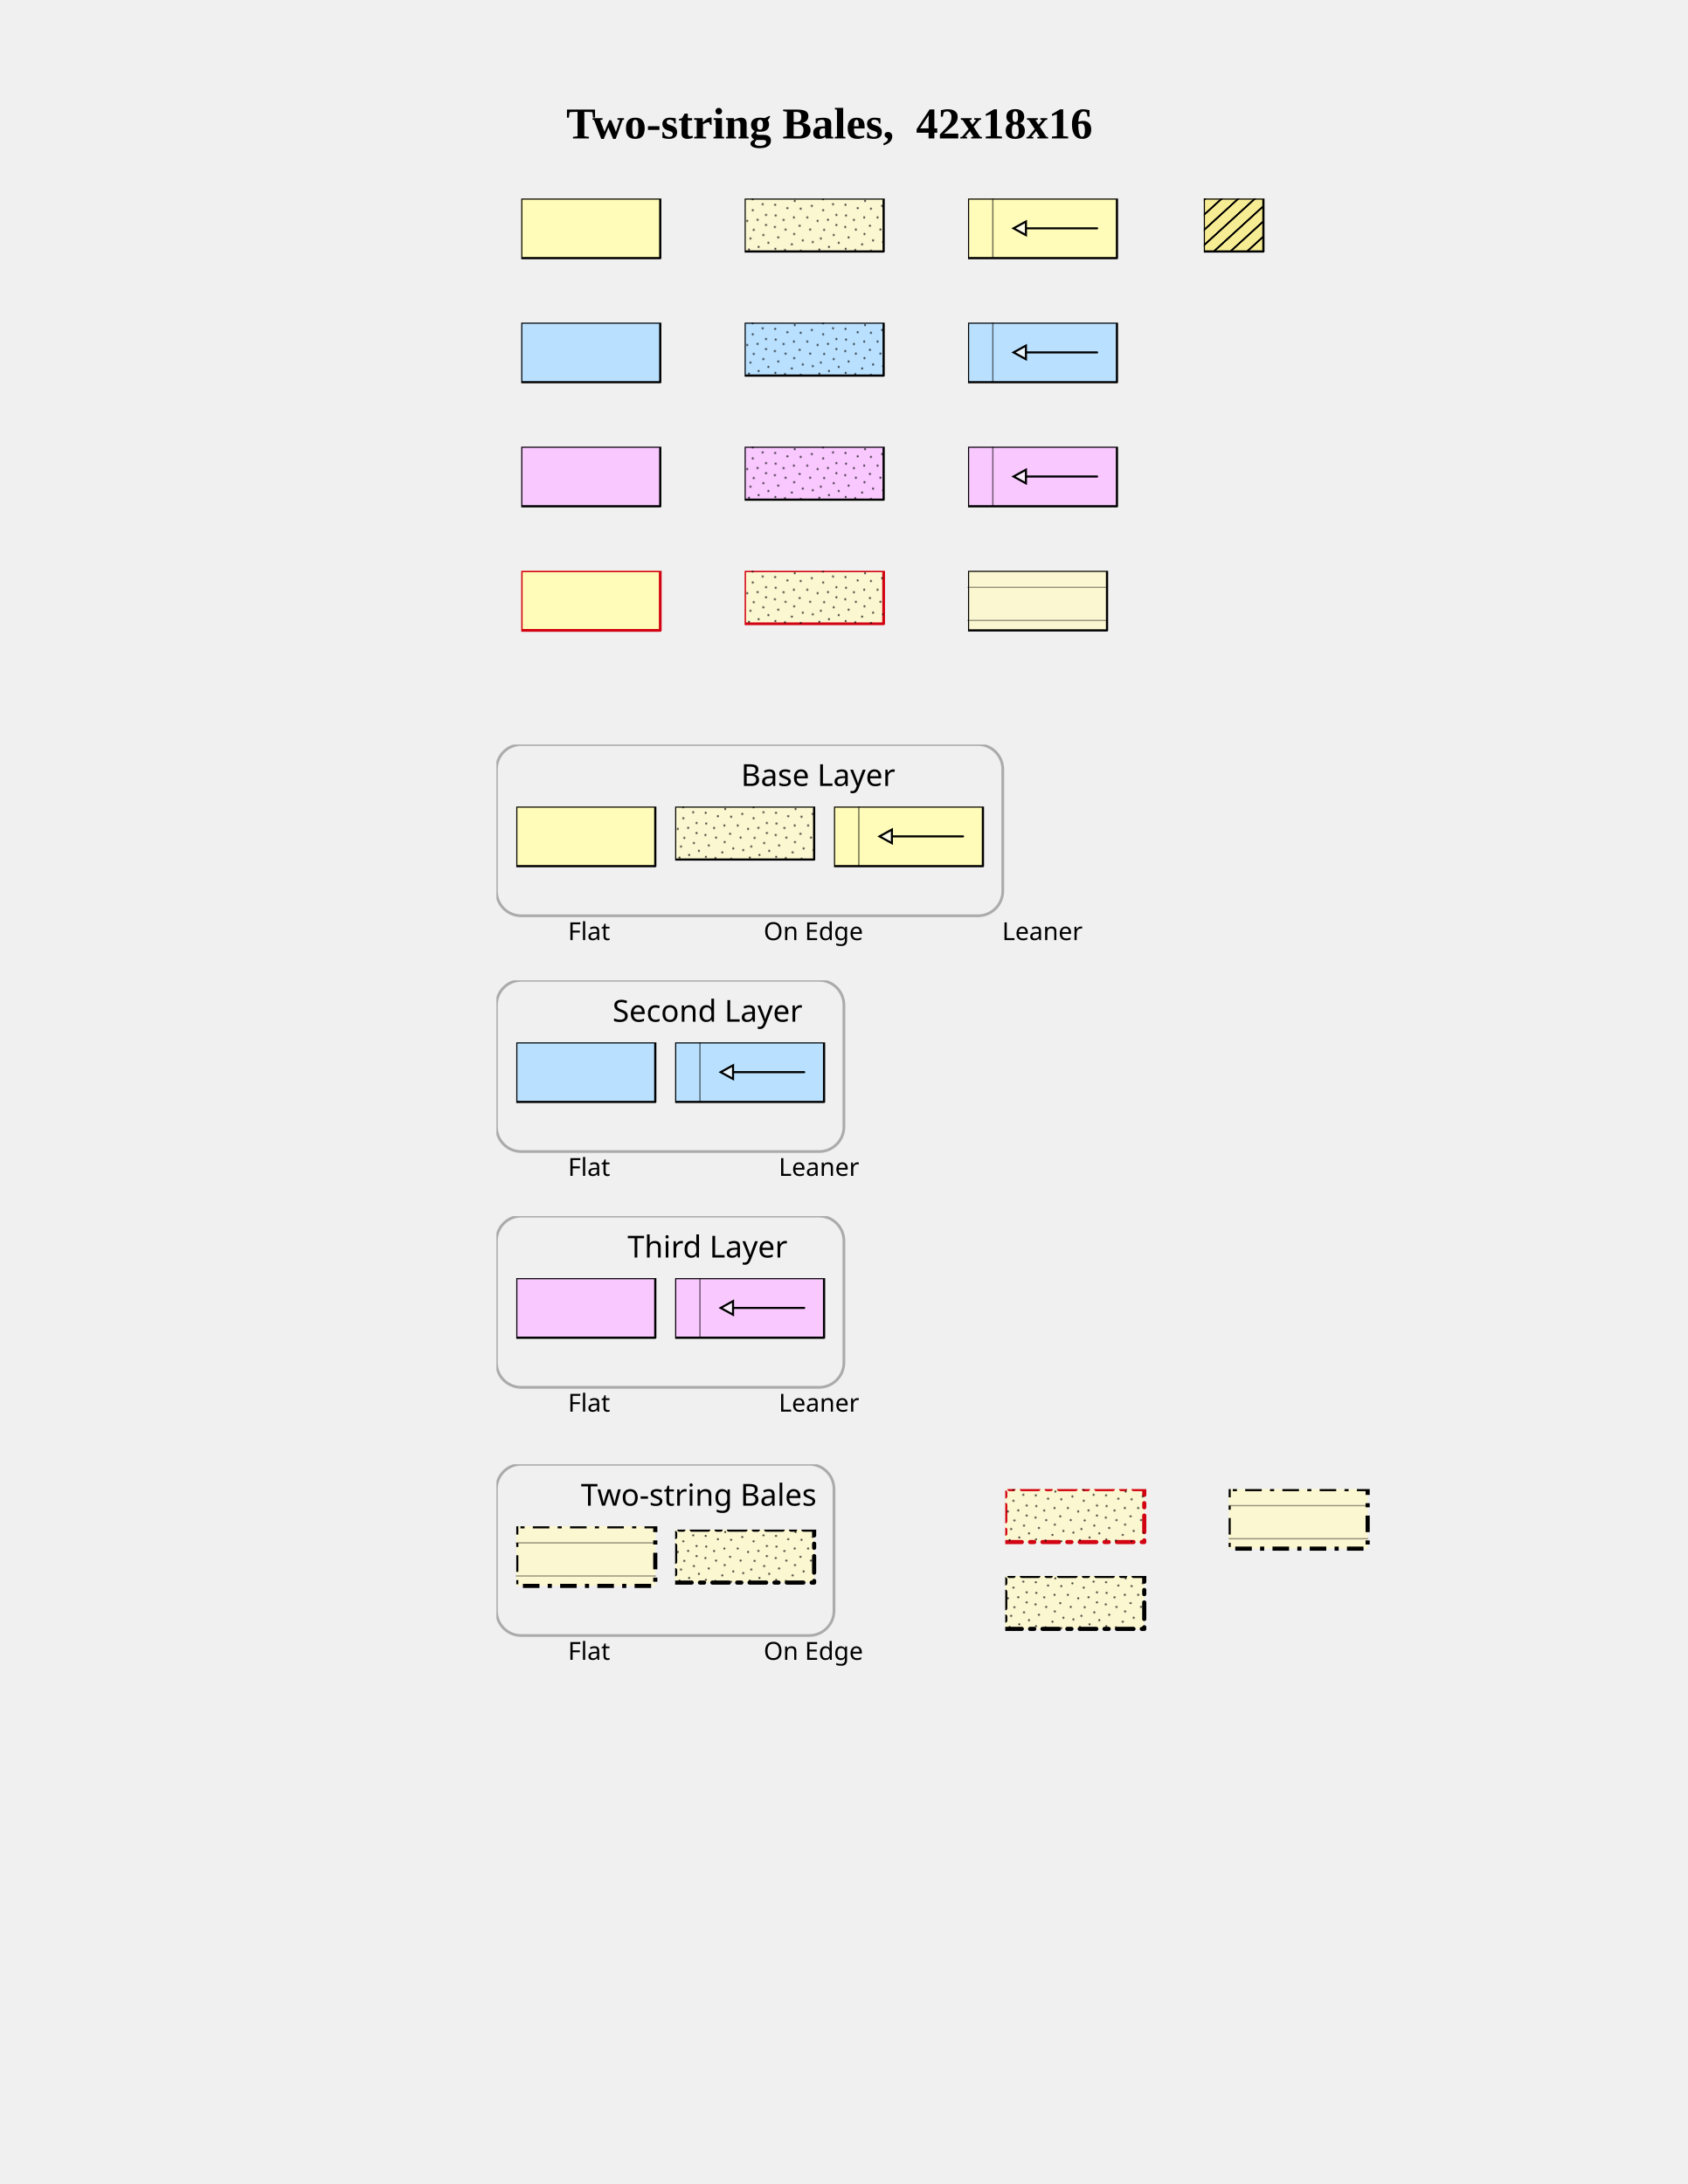
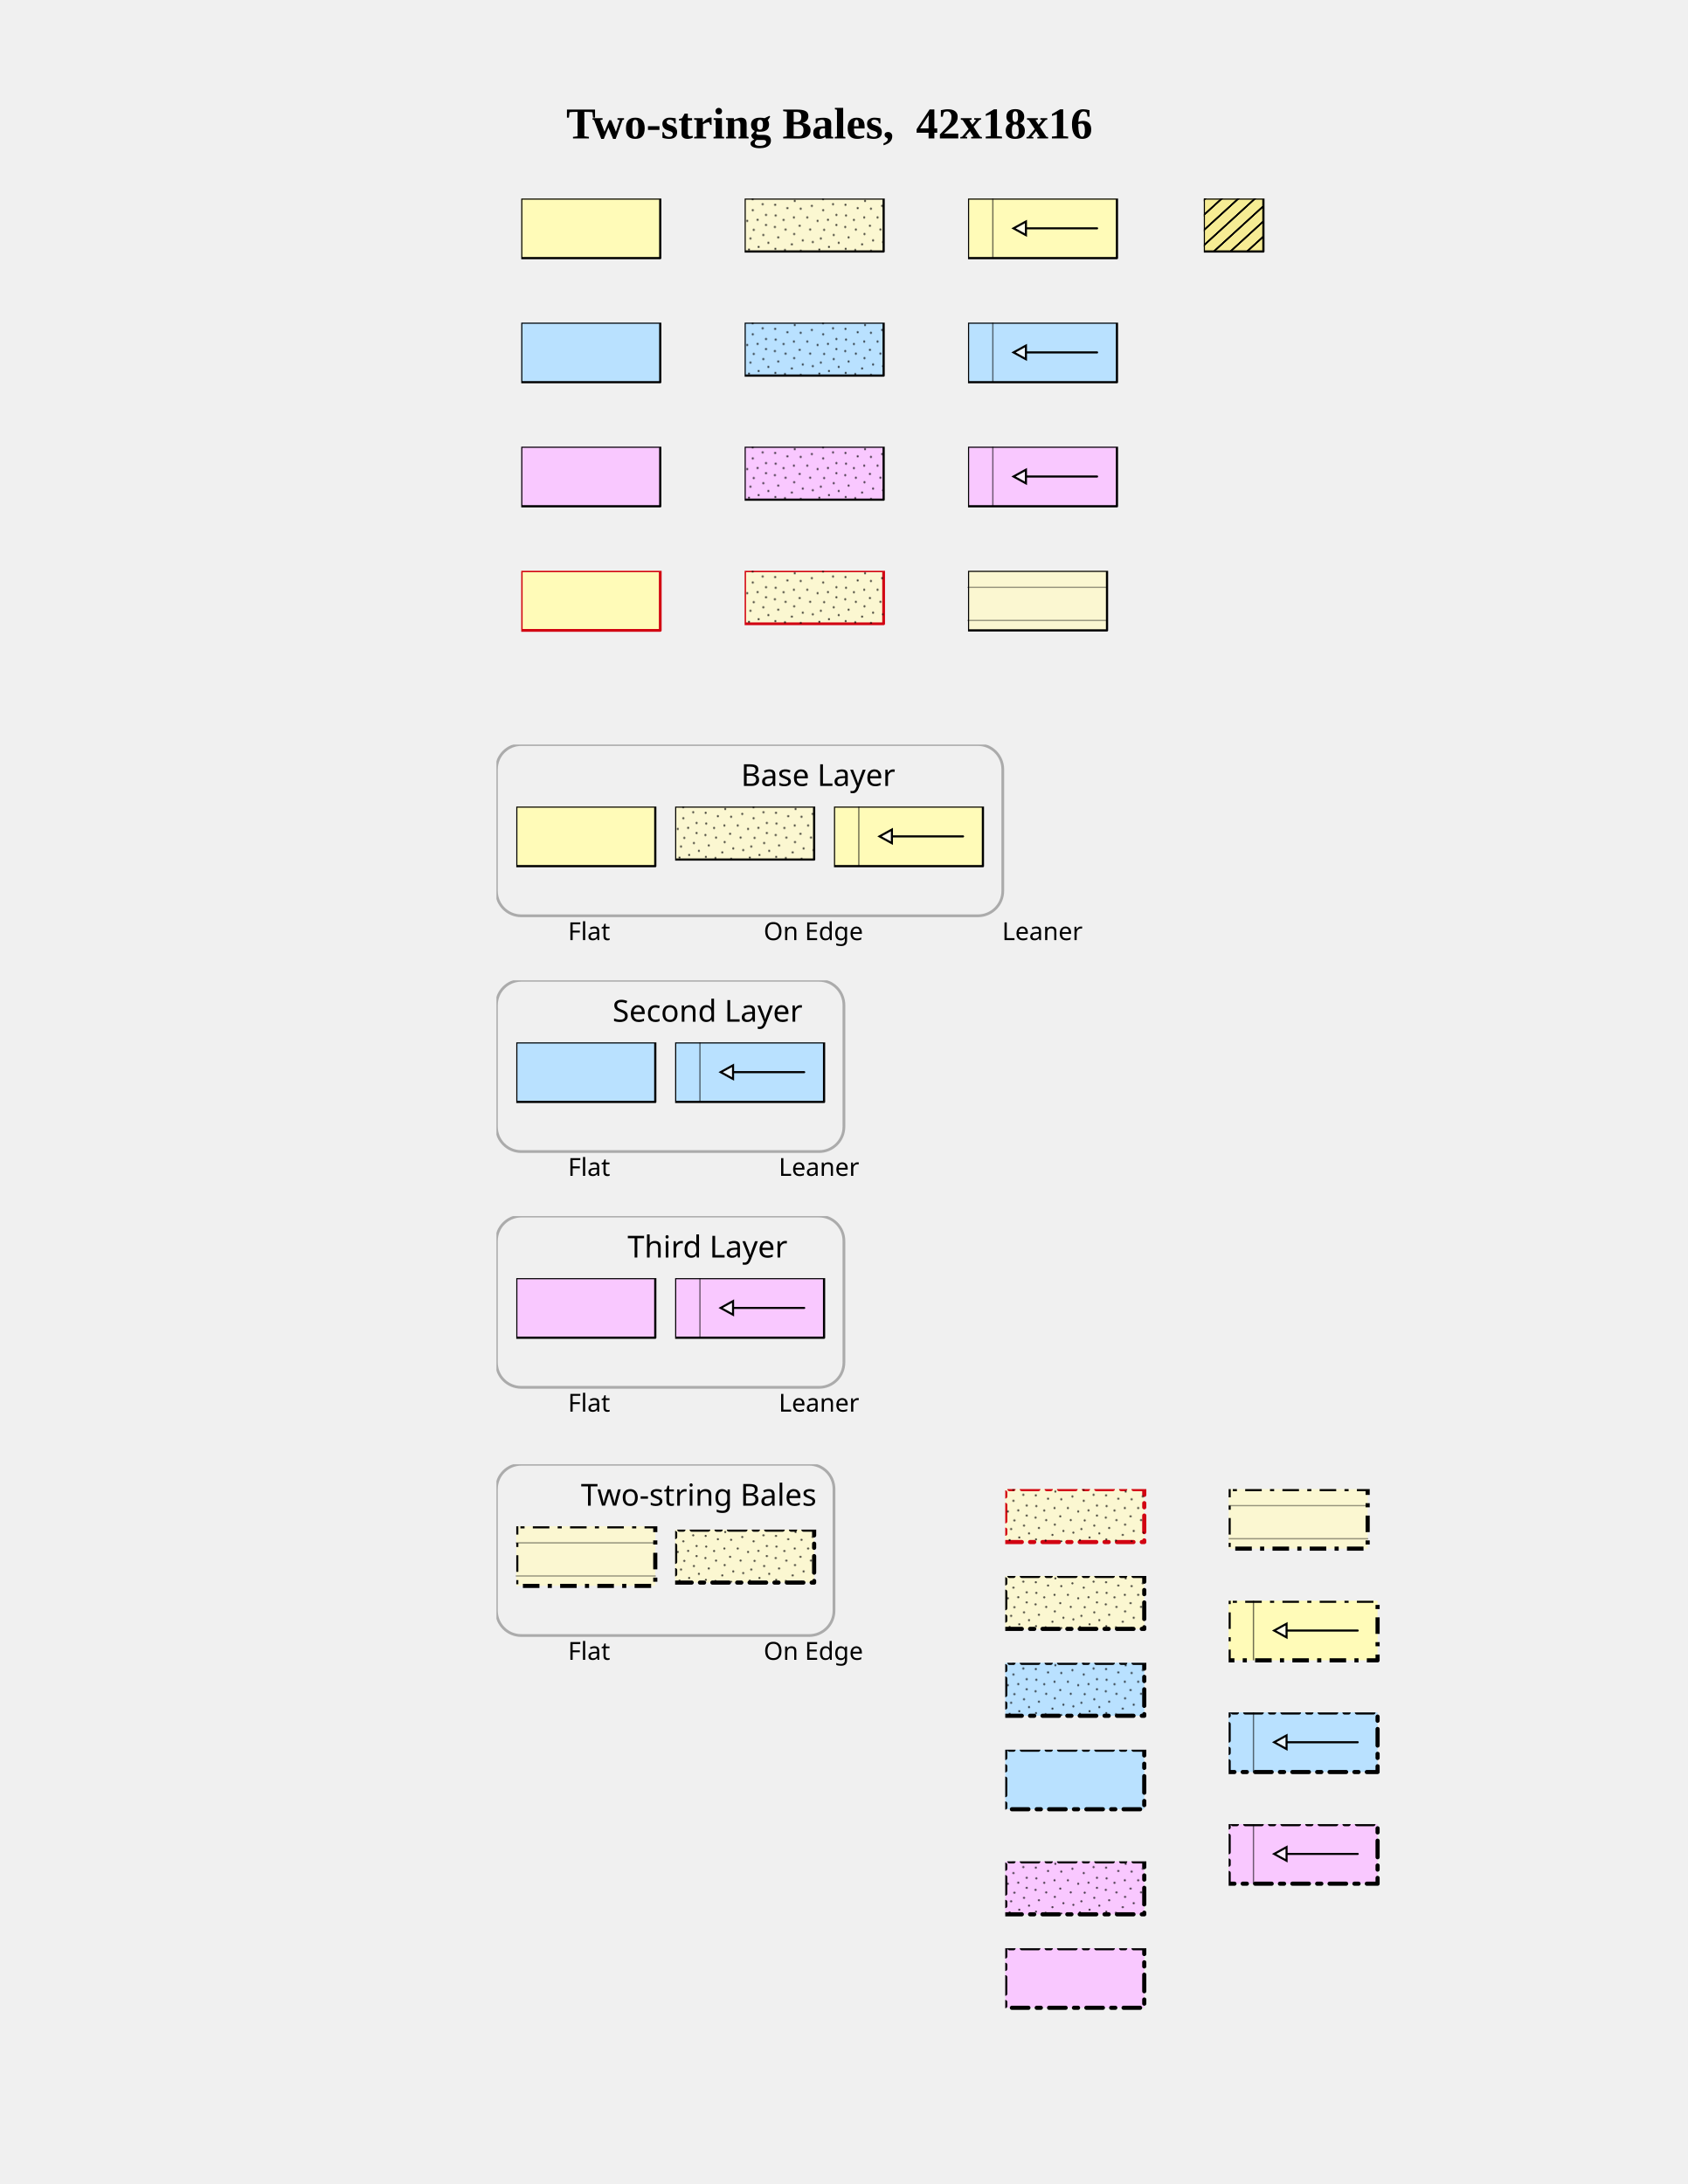
<svg xmlns="http://www.w3.org/2000/svg" xmlns:ns2="http://dairiki.org/barnhunt/inkscape-extensions" xmlns:xlink="http://www.w3.org/1999/xlink" width="8.5in" height="11in" viewBox="0 0 816 1056" version="1.1" id="svg219">
  <defs>
    <pattern xlink:href="#Strips1_5" id="bh-end-bale-stipple" patternTransform="matrix(0.6094059,0.6668921,-22.16151,20.25119,0,0)" />
    <pattern id="Strips1_5" patternTransform="translate(0,0) scale(10,10)" height="1" width="6" patternUnits="userSpaceOnUse">
      <rect height="2" width="1" y="-0.5" x="0" style="fill:black;stroke:none" />
    </pattern>
    <pattern xlink:href="#Polkadots-med" id="bh-edge-bale-stipple" patternTransform="scale(3.4)" />
    <pattern id="Polkadots-med" patternTransform="translate(0,0) scale(10,10)" height="10" width="10" patternUnits="userSpaceOnUse">
      <circle r="0.15" cy="0.810" cx="2.567" style="fill:black;stroke:none" />
      <circle r="0.15" cy="2.33" cx="3.048" style="fill:black;stroke:none" />
      <circle r="0.15" cy="2.415" cx="4.418" style="fill:black;stroke:none" />
      <circle r="0.15" cy="3.029" cx="1.844" style="fill:black;stroke:none" />
      <circle r="0.15" cy="1.363" cx="6.08" style="fill:black;stroke:none" />
      <circle r="0.15" cy="4.413" cx="5.819" style="fill:black;stroke:none" />
      <circle r="0.15" cy="4.048" cx="4.305" style="fill:black;stroke:none" />
      <circle r="0.15" cy="3.045" cx="5.541" style="fill:black;stroke:none" />
      <circle r="0.15" cy="5.527" cx="4.785" style="fill:black;stroke:none" />
      <circle r="0.15" cy="5.184" cx="2.667" style="fill:black;stroke:none" />
      <circle r="0.15" cy="1.448" cx="7.965" style="fill:black;stroke:none" />
      <circle r="0.15" cy="5.049" cx="7.047" style="fill:black;stroke:none" />
      <circle r="0.15" cy="0.895" cx="4.340" style="fill:black;stroke:none" />
      <circle r="0.15" cy="0.340" cx="7.125" style="fill:black;stroke:none" />
      <circle r="0.15" cy="1.049" cx="9.553" style="fill:black;stroke:none" />
      <circle r="0.15" cy="2.689" cx="7.006" style="fill:black;stroke:none" />
      <circle r="0.15" cy="2.689" cx="8.909" style="fill:black;stroke:none" />
      <circle r="0.15" cy="4.407" cx="9.315" style="fill:black;stroke:none" />
      <circle r="0.15" cy="3.870" cx="7.820" style="fill:black;stroke:none" />
      <circle r="0.15" cy="5.948" cx="8.270" style="fill:black;stroke:none" />
      <circle r="0.15" cy="7.428" cx="7.973" style="fill:black;stroke:none" />
      <circle r="0.15" cy="8.072" cx="9.342" style="fill:black;stroke:none" />
      <circle r="0.15" cy="9.315" cx="8.206" style="fill:black;stroke:none" />
      <circle r="0.15" cy="9.475" cx="9.682" style="fill:black;stroke:none" />
      <circle r="0.15" cy="6.186" cx="9.688" style="fill:black;stroke:none" />
      <circle r="0.15" cy="6.296" cx="3.379" style="fill:black;stroke:none" />
      <circle r="0.15" cy="8.204" cx="2.871" style="fill:black;stroke:none" />
      <circle r="0.15" cy="8.719" cx="4.59" style="fill:black;stroke:none" />
      <circle r="0.15" cy="9.671" cx="3.181" style="fill:black;stroke:none" />
      <circle r="0.15" cy="7.315" cx="5.734" style="fill:black;stroke:none" />
      <circle r="0.15" cy="6.513" cx="6.707" style="fill:black;stroke:none" />
      <circle r="0.15" cy="9.670" cx="5.730" style="fill:black;stroke:none" />
      <circle r="0.15" cy="8.373" cx="6.535" style="fill:black;stroke:none" />
      <circle r="0.15" cy="7.154" cx="4.37" style="fill:black;stroke:none" />
      <circle r="0.15" cy="7.25" cx="0.622" style="fill:black;stroke:none" />
      <circle r="0.15" cy="5.679" cx="0.831" style="fill:black;stroke:none" />
      <circle r="0.15" cy="8.519" cx="1.257" style="fill:black;stroke:none" />
      <circle r="0.15" cy="6.877" cx="1.989" style="fill:black;stroke:none" />
      <circle r="0.15" cy="3.181" cx="0.374" style="fill:black;stroke:none" />
      <circle r="0.15" cy="1.664" cx="1.166" style="fill:black;stroke:none" />
      <circle r="0.15" cy="0.093" cx="1.151" style="fill:black;stroke:none" />
      <circle r="0.15" cy="10.093" cx="1.151" style="fill:black;stroke:none" />
      <circle r="0.15" cy="4.451" cx="1.302" style="fill:black;stroke:none" />
      <circle r="0.15" cy="3.763" cx="3.047" style="fill:black;stroke:none" />
    </pattern>
    <symbol id="bale-1-42x18x16" ns2:count-as="bale-42x18x16">
      <rect height="28.8" width="67.2" style="opacity:1;fill:#fffbb8;fill-opacity:1;stroke:#000000;stroke-width:1.067;stroke-linecap:round;stroke-linejoin:round;stroke-miterlimit:4" x="0" y="0" />
    </symbol>
    <symbol id="bale-1-edge-42x18x16" ns2:count-as="bale-42x18x16">
      <rect height="25.6" width="67.2" style="opacity:1;fill:#fbf7d1;fill-opacity:1;stroke:#000000;stroke-width:1.067;stroke-linecap:round;stroke-linejoin:round;stroke-miterlimit:4;stroke-dasharray:none;stroke-dashoffset:0;stroke-opacity:1" x="0" y="0" />
      <rect style="fill:url(#bh-edge-bale-stipple);fill-opacity:0.7;stroke:none" width="67.2" height="25.6" x="0" y="0" />
    </symbol>
    <symbol id="bale-1-leaner-42x18x16" ns2:count-as="bale-42x18x16">
      <rect style="fill:#fffbb8;fill-opacity:1;stroke:#000000;stroke-width:1.067;stroke-linecap:butt;stroke-linejoin:round;stroke-miterlimit:4;stroke-opacity:1" width="72" height="28.8" x="0" y="0" />
      <path style="fill:none;stroke:#000000;stroke-width:0.64;stroke-linecap:butt;stroke-miterlimit:4;stroke-opacity:0.553" d="M 12,0 V 28.8" />
      <path d="M 62.4,14.4 H 28 v -3.3 l -6,3.3 6,3.3 V 14.4" style="fill:#ffffff;fill-opacity:0.698;fill-rule:evenodd;stroke:#000000;stroke-width:1px;stroke-linecap:round;stroke-linejoin:miter;stroke-opacity:1" />
    </symbol>
    <symbol id="bale-2-42x18x16" ns2:count-as="bale-42x18x16">
      <rect y="0" x="0" style="opacity:1;fill:#b9e1ff;fill-opacity:1;stroke:#000000;stroke-width:1.067;stroke-linecap:round;stroke-linejoin:round;stroke-miterlimit:4" width="67.2" height="28.8" />
    </symbol>
    <symbol id="bale-2-edge-42x18x16" ns2:count-as="bale-42x18x16">
      <rect y="0" x="0" style="opacity:1;fill:#b9e1ff;fill-opacity:1;stroke:#000000;stroke-width:1.067;stroke-linecap:round;stroke-linejoin:round;stroke-miterlimit:4;stroke-dasharray:none;stroke-dashoffset:0;stroke-opacity:1" width="67.2" height="25.6" />
      <rect width="67.2" height="25.6" x="0" y="0" style="fill:url(#bh-edge-bale-stipple);fill-opacity:0.7;stroke:none" />
    </symbol>
    <symbol id="bale-2-leaner-42x18x16" ns2:count-as="bale-42x18x16">
      <rect y="0" x="0" height="28.8" width="72" style="fill:#b9e1ff;fill-opacity:1;stroke:#000000;stroke-width:1.067;stroke-linecap:butt;stroke-linejoin:round;stroke-miterlimit:4;stroke-dasharray:none;stroke-opacity:1" />
      <path d="M 12,0 V 28.8" style="fill:none;fill-opacity:0.75;fill-rule:evenodd;stroke:#000000;stroke-width:0.64;stroke-linecap:butt;stroke-linejoin:miter;stroke-miterlimit:4;stroke-dasharray:none;stroke-opacity:0.553" />
      <path style="fill:#ffffff;fill-opacity:0.698;fill-rule:evenodd;stroke:#000000;stroke-width:1px;stroke-linecap:round;stroke-linejoin:miter;stroke-opacity:1" d="M 62.4,14.4 H 28 v -3.3 l -6,3.3 6,3.3 V 14.4" />
    </symbol>
    <symbol id="bale-3-42x18x16" ns2:count-as="bale-42x18x16">
      <rect height="28.8" width="67.2" style="opacity:1;fill:#f9c8ff;fill-opacity:1;stroke:#000000;stroke-width:1.067;stroke-linecap:round;stroke-linejoin:round;stroke-miterlimit:4" x="0" y="0" />
    </symbol>
    <symbol id="bale-3-edge-42x18x16" ns2:count-as="bale-42x18x16">
      <rect height="25.6" width="67.2" style="opacity:1;fill:#f9c8ff;fill-opacity:1;stroke:#000000;stroke-width:1.067;stroke-linecap:round;stroke-linejoin:round;stroke-miterlimit:4;stroke-dasharray:none;stroke-dashoffset:0;stroke-opacity:1" x="0" y="0" />
      <rect width="67.2" height="25.6" x="0" y="0" style="fill:url(#bh-edge-bale-stipple);fill-opacity:0.7;stroke:none" />
    </symbol>
    <symbol id="bale-3-leaner-42x18x16" ns2:count-as="bale-42x18x16">
      <rect style="fill:#f9c8ff;fill-opacity:1;stroke:#000000;stroke-width:1.067;stroke-linecap:butt;stroke-linejoin:round;stroke-miterlimit:4;stroke-dasharray:none;stroke-opacity:1" width="72" height="28.8" x="0" y="0" />
      <path style="fill:none;fill-opacity:0.75;fill-rule:evenodd;stroke:#000000;stroke-width:0.64;stroke-linecap:butt;stroke-linejoin:miter;stroke-miterlimit:4;stroke-dasharray:none;stroke-opacity:0.553" d="M 12,0 V 28.8" />
      <path style="fill:#ffffff;fill-opacity:0.698;fill-rule:evenodd;stroke:#000000;stroke-width:1px;stroke-linecap:round;stroke-linejoin:miter;stroke-opacity:1" d="M 62.4,14.4 H 28 v -3.3 l -6,3.3 6,3.3 V 14.4" />
    </symbol>
    <symbol id="bale-1-anchor-42x18x16" ns2:count-as="bale-42x18x16">
      <rect y="0" x="0" style="opacity:1;fill:#fffbb8;fill-opacity:1;stroke:#d20312;stroke-width:1.333;stroke-linecap:round;stroke-linejoin:round;stroke-miterlimit:4;stroke-dasharray:none;stroke-dashoffset:0;stroke-opacity:1" width="67.2" height="28.8" />
    </symbol>
    <symbol id="bale-1-anchor-edge-42x18x16" ns2:count-as="bale-42x18x16">
      <rect y="0" x="0" style="opacity:1;fill:#fbf7d1;fill-opacity:1;stroke:#d20312;stroke-width:1.333;stroke-linecap:round;stroke-linejoin:round;stroke-miterlimit:4;stroke-dasharray:none;stroke-dashoffset:0;stroke-opacity:1" width="67.2" height="25.6" />
      <rect width="67.2" height="25.6" x="0" y="0" style="fill:url(#bh-edge-bale-stipple);fill-opacity:0.7;stroke:none" />
    </symbol>
    <symbol id="bale-1-with-strings-42x18x16" ns2:count-as="bale-42x18x16">
      <rect style="display:inline;fill:#fbf7d1;fill-opacity:1;stroke:#000000;stroke-width:1.067;stroke-linecap:butt;stroke-linejoin:round;stroke-miterlimit:4;stroke-opacity:1" width="67.2" height="28.8" x="0" y="0" />
      <path style="display:inline;fill:none;stroke:#000000;stroke-width:0.625;stroke-linecap:round;stroke-opacity:0.4" d="M 0,8 H 67.2" id="string-42x18x16" />
      <use x="0" y="0" xlink:href="#string-42x18x16" transform="translate(0,16)" width="100%" height="100%" />
    </symbol>
    <symbol id="legend-1-42x18x16">
      <g>
        <use xlink:href="#bale-1-42x18x16" x="9.6" y="30" width="100%" height="100%" />
        <use xlink:href="#bale-1-edge-42x18x16" x="86.4" y="30" width="100%" height="100%" />
        <use xlink:href="#bale-1-leaner-42x18x16" x="163.2" y="30" width="100%" height="100%" />
        <text xml:space="preserve" style="font-style:normal;font-variant:normal;font-weight:normal;font-stretch:normal;font-size:12px;line-height:125%;font-family:'Rock Salt';-inkscape-font-specification:'Rock Salt, Normal';font-variant-ligatures:normal;font-variant-caps:normal;font-variant-numeric:normal;font-feature-settings:normal;text-align:center;letter-spacing:0px;word-spacing:0px;writing-mode:lr-tb;text-anchor:middle;fill:#000000;fill-opacity:1;stroke:none;stroke-width:1px;stroke-linecap:butt;stroke-linejoin:miter;stroke-opacity:1" x="43.2" y="75.346">
          <tspan x="58.84" y="94.546">Flat</tspan>
        </text>
        <text y="75.346" x="120" style="font-style:normal;font-variant:normal;font-weight:normal;font-stretch:normal;font-size:12px;line-height:125%;font-family:'Rock Salt';-inkscape-font-specification:'Rock Salt, Normal';font-variant-ligatures:normal;font-variant-caps:normal;font-variant-numeric:normal;font-feature-settings:normal;text-align:center;letter-spacing:0px;word-spacing:0px;writing-mode:lr-tb;text-anchor:middle;fill:#000000;fill-opacity:1;stroke:none;stroke-width:1px;stroke-linecap:butt;stroke-linejoin:miter;stroke-opacity:1" xml:space="preserve">
          <tspan y="94.546" x="167.277">On Edge</tspan>
        </text>
        <text xml:space="preserve" style="font-style:normal;font-variant:normal;font-weight:normal;font-stretch:normal;font-size:12px;line-height:125%;font-family:'Rock Salt';-inkscape-font-specification:'Rock Salt, Normal';font-variant-ligatures:normal;font-variant-caps:normal;font-variant-numeric:normal;font-feature-settings:normal;text-align:center;letter-spacing:0px;word-spacing:0px;writing-mode:lr-tb;text-anchor:middle;fill:#000000;fill-opacity:1;stroke:none;stroke-width:1px;stroke-linecap:butt;stroke-linejoin:miter;stroke-opacity:1" x="199.2" y="75.346">
          <tspan x="277.982" y="94.546">Leaner</tspan>
        </text>
      </g>
      <text y="20.02" x="122.4" style="font-style:normal;font-variant:normal;font-weight:normal;font-stretch:normal;font-size:14.667px;line-height:125%;font-family:'Rock Salt';-inkscape-font-specification:'Rock Salt, Normal';font-variant-ligatures:normal;font-variant-caps:normal;font-variant-numeric:normal;font-feature-settings:normal;text-align:center;letter-spacing:0px;word-spacing:0px;writing-mode:lr-tb;text-anchor:middle;fill:#000000;fill-opacity:1;stroke:none;stroke-width:1px;stroke-linecap:butt;stroke-linejoin:miter;stroke-opacity:1" xml:space="preserve">
        <tspan y="20.02" x="168.883">Base Layer</tspan>
      </text>
      <rect ry="12" rx="12" y="0" x="0" height="82.8" width="244.8" style="opacity:0.687;fill:none;fill-opacity:1;fill-rule:evenodd;stroke:#8c8c8c;stroke-width:1.333;stroke-linecap:round;stroke-linejoin:round;stroke-miterlimit:4;stroke-dasharray:none;stroke-dashoffset:0;stroke-opacity:1" />
    </symbol>
    <symbol id="legend-2-42x18x16">
      <g>
        <text y="75.346" x="43.2" style="font-style:normal;font-variant:normal;font-weight:normal;font-stretch:normal;font-size:12px;line-height:125%;font-family:'Rock Salt';-inkscape-font-specification:'Rock Salt, Normal';font-variant-ligatures:normal;font-variant-caps:normal;font-variant-numeric:normal;font-feature-settings:normal;text-align:center;letter-spacing:0px;word-spacing:0px;writing-mode:lr-tb;text-anchor:middle;fill:#000000;fill-opacity:1;stroke:none;stroke-width:1px;stroke-linecap:butt;stroke-linejoin:miter;stroke-opacity:1" xml:space="preserve">
          <tspan y="94.546" x="58.84">Flat</tspan>
        </text>
        <text y="75.346" x="122.4" style="font-style:normal;font-variant:normal;font-weight:normal;font-stretch:normal;font-size:12px;line-height:125%;font-family:'Rock Salt';-inkscape-font-specification:'Rock Salt, Normal';font-variant-ligatures:normal;font-variant-caps:normal;font-variant-numeric:normal;font-feature-settings:normal;text-align:center;letter-spacing:0px;word-spacing:0px;writing-mode:lr-tb;text-anchor:middle;fill:#000000;fill-opacity:1;stroke:none;stroke-width:1px;stroke-linecap:butt;stroke-linejoin:miter;stroke-opacity:1" xml:space="preserve">
          <tspan y="94.546" x="169.982">Leaner</tspan>
        </text>
        <use xlink:href="#bale-2-42x18x16" x="9.6" y="30" width="100%" height="100%" />
        <use xlink:href="#bale-2-leaner-42x18x16" x="86.4" y="30" width="100%" height="100%" />
      </g>
      <text xml:space="preserve" style="font-style:normal;font-variant:normal;font-weight:normal;font-stretch:normal;font-size:14.667px;line-height:125%;font-family:'Rock Salt';-inkscape-font-specification:'Rock Salt, Normal';font-variant-ligatures:normal;font-variant-caps:normal;font-variant-numeric:normal;font-feature-settings:normal;text-align:center;letter-spacing:0px;word-spacing:0px;writing-mode:lr-tb;text-anchor:middle;fill:#000000;fill-opacity:1;stroke:none;stroke-width:1px;stroke-linecap:butt;stroke-linejoin:miter;stroke-opacity:1" x="84" y="20.02">
        <tspan x="115.396" y="20.02">Second Layer</tspan>
      </text>
      <rect style="opacity:0.687;fill:none;fill-opacity:1;fill-rule:evenodd;stroke:#8c8c8c;stroke-width:1.333;stroke-linecap:round;stroke-linejoin:round;stroke-miterlimit:4;stroke-dasharray:none;stroke-dashoffset:0;stroke-opacity:1" width="168" height="82.8" x="0" y="0" rx="12" ry="12" />
    </symbol>
    <symbol id="legend-3-42x18x16">
      <g>
        <text xml:space="preserve" style="font-style:normal;font-variant:normal;font-weight:normal;font-stretch:normal;font-size:12px;line-height:125%;font-family:'Rock Salt';-inkscape-font-specification:'Rock Salt, Normal';font-variant-ligatures:normal;font-variant-caps:normal;font-variant-numeric:normal;font-feature-settings:normal;text-align:center;letter-spacing:0px;word-spacing:0px;writing-mode:lr-tb;text-anchor:middle;fill:#000000;fill-opacity:1;stroke:none;stroke-width:1px;stroke-linecap:butt;stroke-linejoin:miter;stroke-opacity:1" x="43.2" y="75.346">
          <tspan x="58.84" y="94.546">Flat</tspan>
        </text>
        <text xml:space="preserve" style="font-style:normal;font-variant:normal;font-weight:normal;font-stretch:normal;font-size:12px;line-height:125%;font-family:'Rock Salt';-inkscape-font-specification:'Rock Salt, Normal';font-variant-ligatures:normal;font-variant-caps:normal;font-variant-numeric:normal;font-feature-settings:normal;text-align:center;letter-spacing:0px;word-spacing:0px;writing-mode:lr-tb;text-anchor:middle;fill:#000000;fill-opacity:1;stroke:none;stroke-width:1px;stroke-linecap:butt;stroke-linejoin:miter;stroke-opacity:1" x="122.4" y="75.346">
          <tspan x="169.982" y="94.546">Leaner</tspan>
        </text>
        <use xlink:href="#bale-3-42x18x16" x="9.6" y="30" width="100%" height="100%" />
        <use xlink:href="#bale-3-leaner-42x18x16" x="86.4" y="30" width="100%" height="100%" />
      </g>
      <text x="84" y="20.02" style="font-style:normal;font-variant:normal;font-weight:normal;font-stretch:normal;font-size:14.667px;line-height:125%;font-family:'Rock Salt';-inkscape-font-specification:'Rock Salt, Normal';font-variant-ligatures:normal;font-variant-caps:normal;font-variant-numeric:normal;font-feature-settings:normal;text-align:center;letter-spacing:0px;word-spacing:0px;writing-mode:lr-tb;text-anchor:middle;fill:#000000;fill-opacity:1;stroke:none;stroke-width:1px;stroke-linecap:butt;stroke-linejoin:miter;stroke-opacity:1" xml:space="preserve">
        <tspan y="20.02" x="115.396">Third Layer</tspan>
      </text>
      <rect ry="12" rx="12" y="0" x="0" height="82.8" width="168" style="opacity:0.687;fill:none;fill-opacity:1;fill-rule:evenodd;stroke:#8c8c8c;stroke-width:1.333;stroke-linecap:round;stroke-linejoin:round;stroke-miterlimit:4;stroke-dasharray:none;stroke-dashoffset:0;stroke-opacity:1" />
    </symbol>
    <symbol id="bale-1-edge-alt-42x18x16" ns2:count-as="bale-42x18x16">
      <rect y="0" x="0" style="opacity:1;fill:#fbf7d1;fill-opacity:1;stroke:#000000;stroke-width:2;stroke-linecap:round;stroke-linejoin:round;stroke-miterlimit:4;stroke-dasharray:8, 4, 2, 4;stroke-dashoffset:10;stroke-opacity:1" width="67.2" height="25.6" />
      <rect y="0" x="0" height="25.6" width="67.2" style="fill:url(#bh-edge-bale-stipple);fill-opacity:0.7;stroke:none" />
    </symbol>
    <symbol id="legend-1-alt-42x18x16">
      <g>
        <use height="100%" width="100%" x="9.6" y="30" xlink:href="#bale-1-with-strings-alt-42x18x16" />
        <use height="100%" width="100%" x="86.4" y="31.6" xlink:href="#bale-1-edge-alt-42x18x16" />
        <text y="75.346" x="43.2" style="font-style:normal;font-variant:normal;font-weight:normal;font-stretch:normal;font-size:12px;line-height:125%;font-family:'Rock Salt';-inkscape-font-specification:'Rock Salt, Normal';font-variant-ligatures:normal;font-variant-caps:normal;font-variant-numeric:normal;font-feature-settings:normal;text-align:center;letter-spacing:0px;word-spacing:0px;writing-mode:lr-tb;text-anchor:middle;fill:#000000;fill-opacity:1;stroke:none;stroke-width:1px;stroke-linecap:butt;stroke-linejoin:miter;stroke-opacity:1" xml:space="preserve">
          <tspan y="94.546" x="58.84">Flat</tspan>
        </text>
        <text xml:space="preserve" style="font-style:normal;font-variant:normal;font-weight:normal;font-stretch:normal;font-size:12px;line-height:125%;font-family:'Rock Salt';-inkscape-font-specification:'Rock Salt, Normal';font-variant-ligatures:normal;font-variant-caps:normal;font-variant-numeric:normal;font-feature-settings:normal;text-align:center;letter-spacing:0px;word-spacing:0px;writing-mode:lr-tb;text-anchor:middle;fill:#000000;fill-opacity:1;stroke:none;stroke-width:1px;stroke-linecap:butt;stroke-linejoin:miter;stroke-opacity:1" x="120" y="75.346">
          <tspan x="167.277" y="94.546">On Edge</tspan>
        </text>
      </g>
      <text xml:space="preserve" style="font-style:normal;font-variant:normal;font-weight:normal;font-stretch:normal;font-size:14.667px;line-height:125%;font-family:'Rock Salt';-inkscape-font-specification:'Rock Salt, Normal';font-variant-ligatures:normal;font-variant-caps:normal;font-variant-numeric:normal;font-feature-settings:normal;text-align:center;letter-spacing:0px;word-spacing:0px;writing-mode:lr-tb;text-anchor:middle;fill:#000000;fill-opacity:1;stroke:none;stroke-width:1px;stroke-linecap:butt;stroke-linejoin:miter;stroke-opacity:1" x="81.6" y="20.02">
        <tspan x="111.15" y="20.02">Two-string Bales</tspan>
      </text>
      <rect style="opacity:0.687;fill:none;fill-opacity:1;fill-rule:evenodd;stroke:#8c8c8c;stroke-width:1.333;stroke-linecap:round;stroke-linejoin:round;stroke-miterlimit:4;stroke-dasharray:none;stroke-dashoffset:0;stroke-opacity:1" width="163.2" height="82.8" x="0" y="0" rx="12" ry="12" />
    </symbol>
    <symbol id="bale-1-anchor-edge-alt-42x18x16" ns2:count-as="bale-42x18x16">
      <rect height="25.6" width="67.2" style="opacity:1;fill:#fbf7d1;fill-opacity:1;stroke:#d20312;stroke-width:2;stroke-linecap:round;stroke-linejoin:round;stroke-miterlimit:4;stroke-dasharray:8, 4, 2, 4;stroke-dashoffset:10;stroke-opacity:1" x="0" y="0" />
      <rect style="fill:url(#bh-edge-bale-stipple);fill-opacity:0.7;stroke:none" y="0" x="0" height="25.6" width="67.2" />
    </symbol>
    <symbol id="bale-1-with-strings-alt-42x18x16" ns2:count-as="bale-42x18x16">
      <rect y="0" x="0" height="28.8" width="67.2" style="display:inline;fill:#fbf7d1;fill-opacity:1;stroke:#000000;stroke-width:2;stroke-linecap:butt;stroke-linejoin:round;stroke-miterlimit:4;stroke-dasharray:8, 4, 2, 4;stroke-dashoffset:10;stroke-opacity:1" />
      <path id="string-alt-42x18x16" d="M 0,8 H 67.2" style="display:inline;fill:none;stroke:#000000;stroke-width:0.625;stroke-linecap:round;stroke-opacity:0.4" />
      <use height="100%" width="100%" transform="translate(0,16)" xlink:href="#string-alt-42x18x16" y="0" x="0" />
    </symbol>
+     <symbol id="bale-1-leaner-alt-42x18x16" ns2:count-as="bale-42x18x16">
+       <rect style="fill:#fffbb8;fill-opacity:1;stroke:#000000;stroke-width:2;stroke-linecap:butt;stroke-linejoin:round;stroke-miterlimit:4;stroke-dasharray:8, 4, 2, 4;stroke-dashoffset:10;stroke-opacity:1" width="72" height="28.8" x="0" y="0" />
+       <path style="fill:none;stroke:#000000;stroke-width:0.64;stroke-linecap:butt;stroke-miterlimit:4;stroke-opacity:0.553" d="M 12,0 V 28.8" />
+       <path d="M 62.4,14.4 H 28 v -3.3 l -6,3.3 6,3.3 V 14.4" style="fill:#ffffff;fill-opacity:0.698;fill-rule:evenodd;stroke:#000000;stroke-width:1px;stroke-linecap:round;stroke-linejoin:miter;stroke-opacity:1" />
+     </symbol>
+     <symbol id="bale-2-alt-42x18x16" ns2:count-as="bale-42x18x16">
+       <rect y="0" x="0" style="opacity:1;fill:#b9e1ff;fill-opacity:1;stroke:#000000;stroke-width:2;stroke-linecap:round;stroke-linejoin:round;stroke-miterlimit:4;stroke-dasharray:8, 4, 2, 4;stroke-dashoffset:10;stroke-opacity:1" width="67.2" height="28.8" />
+     </symbol>
+     <symbol id="bale-2-edge-alt-42x18x16" ns2:count-as="bale-42x18x16">
+       <rect y="0" x="0" style="opacity:1;fill:#b9e1ff;fill-opacity:1;stroke:#000000;stroke-width:2;stroke-linecap:round;stroke-linejoin:round;stroke-miterlimit:4;stroke-dasharray:8, 4, 2, 4;stroke-dashoffset:10;stroke-opacity:1" width="67.2" height="25.6" />
+       <rect width="67.2" height="25.6" x="0" y="0" style="fill:url(#bh-edge-bale-stipple);fill-opacity:0.7;stroke:none" />
+     </symbol>
+     <symbol id="bale-2-leaner-alt-42x18x16" ns2:count-as="bale-42x18x16">
+       <rect y="0" x="0" height="28.8" width="72" style="fill:#b9e1ff;fill-opacity:1;stroke:#000000;stroke:#000000;stroke-width:2;stroke-linecap:round;stroke-linejoin:round;stroke-miterlimit:4;stroke-dasharray:8, 4, 2, 4;stroke-dashoffset:10;stroke-opacity:1" />
+       <path d="M 12,0 V 28.8" style="fill:none;fill-opacity:0.75;fill-rule:evenodd;stroke:#000000;stroke-width:0.64;stroke-linecap:butt;stroke-linejoin:miter;stroke-miterlimit:4;stroke-dasharray:none;stroke-opacity:0.553" />
+       <path style="fill:#ffffff;fill-opacity:0.698;fill-rule:evenodd;stroke:#000000;stroke-width:1px;stroke-linecap:round;stroke-linejoin:miter;stroke-opacity:1" d="M 62.4,14.4 H 28 v -3.3 l -6,3.3 6,3.3 V 14.4" />
+     </symbol>
+     <symbol id="bale-3-alt-42x18x16" ns2:count-as="bale-42x18x16">
+       <rect height="28.8" width="67.2" style="opacity:1;fill:#f9c8ff;fill-opacity:1;stroke:#000000;stroke-width:2;stroke-linecap:round;stroke-linejoin:round;stroke-miterlimit:4;stroke-dasharray:8, 4, 2, 4;stroke-dashoffset:10;stroke-opacity:1" x="0" y="0" />
+     </symbol>
+     <symbol id="bale-3-edge-alt-42x18x16" ns2:count-as="bale-42x18x16">
+       <rect height="25.6" width="67.2" style="opacity:1;fill:#f9c8ff;fill-opacity:1;stroke:#000000;stroke:#000000;stroke-width:2;stroke-linecap:round;stroke-linejoin:round;stroke-miterlimit:4;stroke-dasharray:8, 4, 2, 4;stroke-dashoffset:10;stroke-opacity:1" x="0" y="0" />
+       <rect width="67.2" height="25.6" x="0" y="0" style="fill:url(#bh-edge-bale-stipple);fill-opacity:0.7;stroke:none" />
+     </symbol>
+     <symbol id="bale-3-leaner-alt-42x18x16" ns2:count-as="bale-42x18x16">
+       <rect style="fill:#f9c8ff;fill-opacity:1;stroke:#000000;stroke:#000000;stroke-width:2;stroke-linecap:round;stroke-linejoin:round;stroke-miterlimit:4;stroke-dasharray:8, 4, 2, 4;stroke-dashoffset:10;stroke-opacity:1" width="72" height="28.8" x="0" y="0" />
+       <path style="fill:none;fill-opacity:0.75;fill-rule:evenodd;stroke:#000000;stroke-width:0.64;stroke-linecap:butt;stroke-linejoin:miter;stroke-miterlimit:4;stroke-dasharray:none;stroke-opacity:0.553" d="M 12,0 V 28.8" />
+       <path style="fill:#ffffff;fill-opacity:0.698;fill-rule:evenodd;stroke:#000000;stroke-width:1px;stroke-linecap:round;stroke-linejoin:miter;stroke-opacity:1" d="M 62.4,14.4 H 28 v -3.3 l -6,3.3 6,3.3 V 14.4" />
+     </symbol>
    <symbol id="bale-1-end-42x18x16">
      <rect y="0" x="0" style="opacity:1;fill:#f6ec94;fill-opacity:1;stroke:#000000;stroke-width:1.067;stroke-linecap:round;stroke-linejoin:round;stroke-miterlimit:4;stroke-dasharray:none;stroke-dashoffset:0;stroke-opacity:1" width="28.8" height="25.6" />
      <rect y="0" x="0" height="25.6" width="28.8" style="fill:url(#bh-end-bale-stipple);fill-opacity:1;stroke:none" />
    </symbol>
  </defs>
  <text xml:space="preserve" style="font-style:normal;font-variant:normal;font-weight:bold;font-stretch:normal;font-size:21.333px;line-height:125%;text-align:center;text-anchor:middle;fill:#000000;fill-opacity:1;stroke:none;stroke-width:1px;stroke-linecap:butt;stroke-linejoin:miter;stroke-opacity:1" x="408.979" y="66.949">
    <tspan x="408.979" y="66.949">Two-string Bales,  42x18x16</tspan>
  </text>
  <use xlink:href="#bale-1-42x18x16" x="0" y="0" width="100%" height="100%" transform="translate(252,96)" />
  <use xlink:href="#bale-1-edge-42x18x16" transform="translate(360,96)" x="0" y="0" width="100%" height="100%" style="stroke-width:1;stroke-miterlimit:4;stroke-dasharray:none" />
  <use xlink:href="#bale-1-leaner-42x18x16" x="0" y="0" width="100%" height="100%" transform="translate(468,96)" />
  <use xlink:href="#bale-2-42x18x16" transform="translate(252,156)" x="0" y="0" width="100%" height="100%" />
  <use xlink:href="#bale-2-edge-42x18x16" transform="translate(360,156)" x="0" y="0" width="100%" height="100%" />
  <use xlink:href="#bale-2-leaner-42x18x16" transform="translate(468,156)" x="0" y="0" width="100%" height="100%" />
  <use xlink:href="#bale-3-42x18x16" transform="translate(252,216)" x="0" y="0" width="100%" height="100%" />
  <use xlink:href="#bale-3-edge-42x18x16" transform="translate(360,216)" x="0" y="0" width="100%" height="100%" />
  <use xlink:href="#bale-3-leaner-42x18x16" transform="translate(468,216)" x="0" y="0" width="100%" height="100%" />
  <use xlink:href="#bale-1-anchor-42x18x16" transform="translate(252,276)" x="0" y="0" width="100%" height="100%" />
  <use xlink:href="#bale-1-anchor-edge-42x18x16" transform="translate(360,276)" x="0" y="0" width="100%" height="100%" />
  <use xlink:href="#bale-1-with-strings-42x18x16" transform="translate(468,276)" x="0" y="0" width="100%" height="100%" />
  <use xlink:href="#legend-1-42x18x16" transform="translate(240,360)" x="0" y="0" width="100%" height="100%" />
  <use xlink:href="#legend-2-42x18x16" transform="translate(240,474)" x="0" y="0" width="100%" height="100%" />
  <use xlink:href="#legend-3-42x18x16" transform="translate(240,588)" x="0" y="0" width="100%" height="100%" />
  <use xlink:href="#bale-1-edge-alt-42x18x16" transform="translate(486,762)" x="0" y="0" width="100%" height="100%" />
  <use xlink:href="#legend-1-alt-42x18x16" transform="translate(240,708)" x="0" y="0" width="100%" height="100%" />
  <use xlink:href="#bale-1-anchor-edge-alt-42x18x16" transform="translate(486,720)" x="0" y="0" width="100%" height="100%" />
  <use xlink:href="#bale-1-with-strings-alt-42x18x16" transform="translate(594,720)" x="0" y="0" width="100%" height="100%" />
  <use xlink:href="#bale-1-end-42x18x16" transform="translate(582,96)" x="0" y="0" width="100%" height="100%" />
+   <use xlink:href="#bale-1-leaner-alt-42x18x16" x="0" y="0" width="100%" height="100%" transform="translate(594,774)" />
+   <use xlink:href="#bale-2-alt-42x18x16" x="0" y="0" width="100%" height="100%" transform="translate(486,846)" />
+   <use xlink:href="#bale-2-edge-alt-42x18x16" x="0" y="0" width="100%" height="100%" transform="translate(486,804)" />
+   <use xlink:href="#bale-2-leaner-alt-42x18x16" x="0" y="0" width="100%" height="100%" transform="translate(594,828)" />
+   <use xlink:href="#bale-3-edge-alt-42x18x16" x="0" y="0" width="100%" height="100%" transform="translate(486,900)" />
+   <use xlink:href="#bale-3-alt-42x18x16" x="0" y="0" width="100%" height="100%" transform="translate(486,942)" />
+   <use xlink:href="#bale-3-leaner-alt-42x18x16" x="0" y="0" width="100%" height="100%" transform="translate(594,882)" />
</svg>
